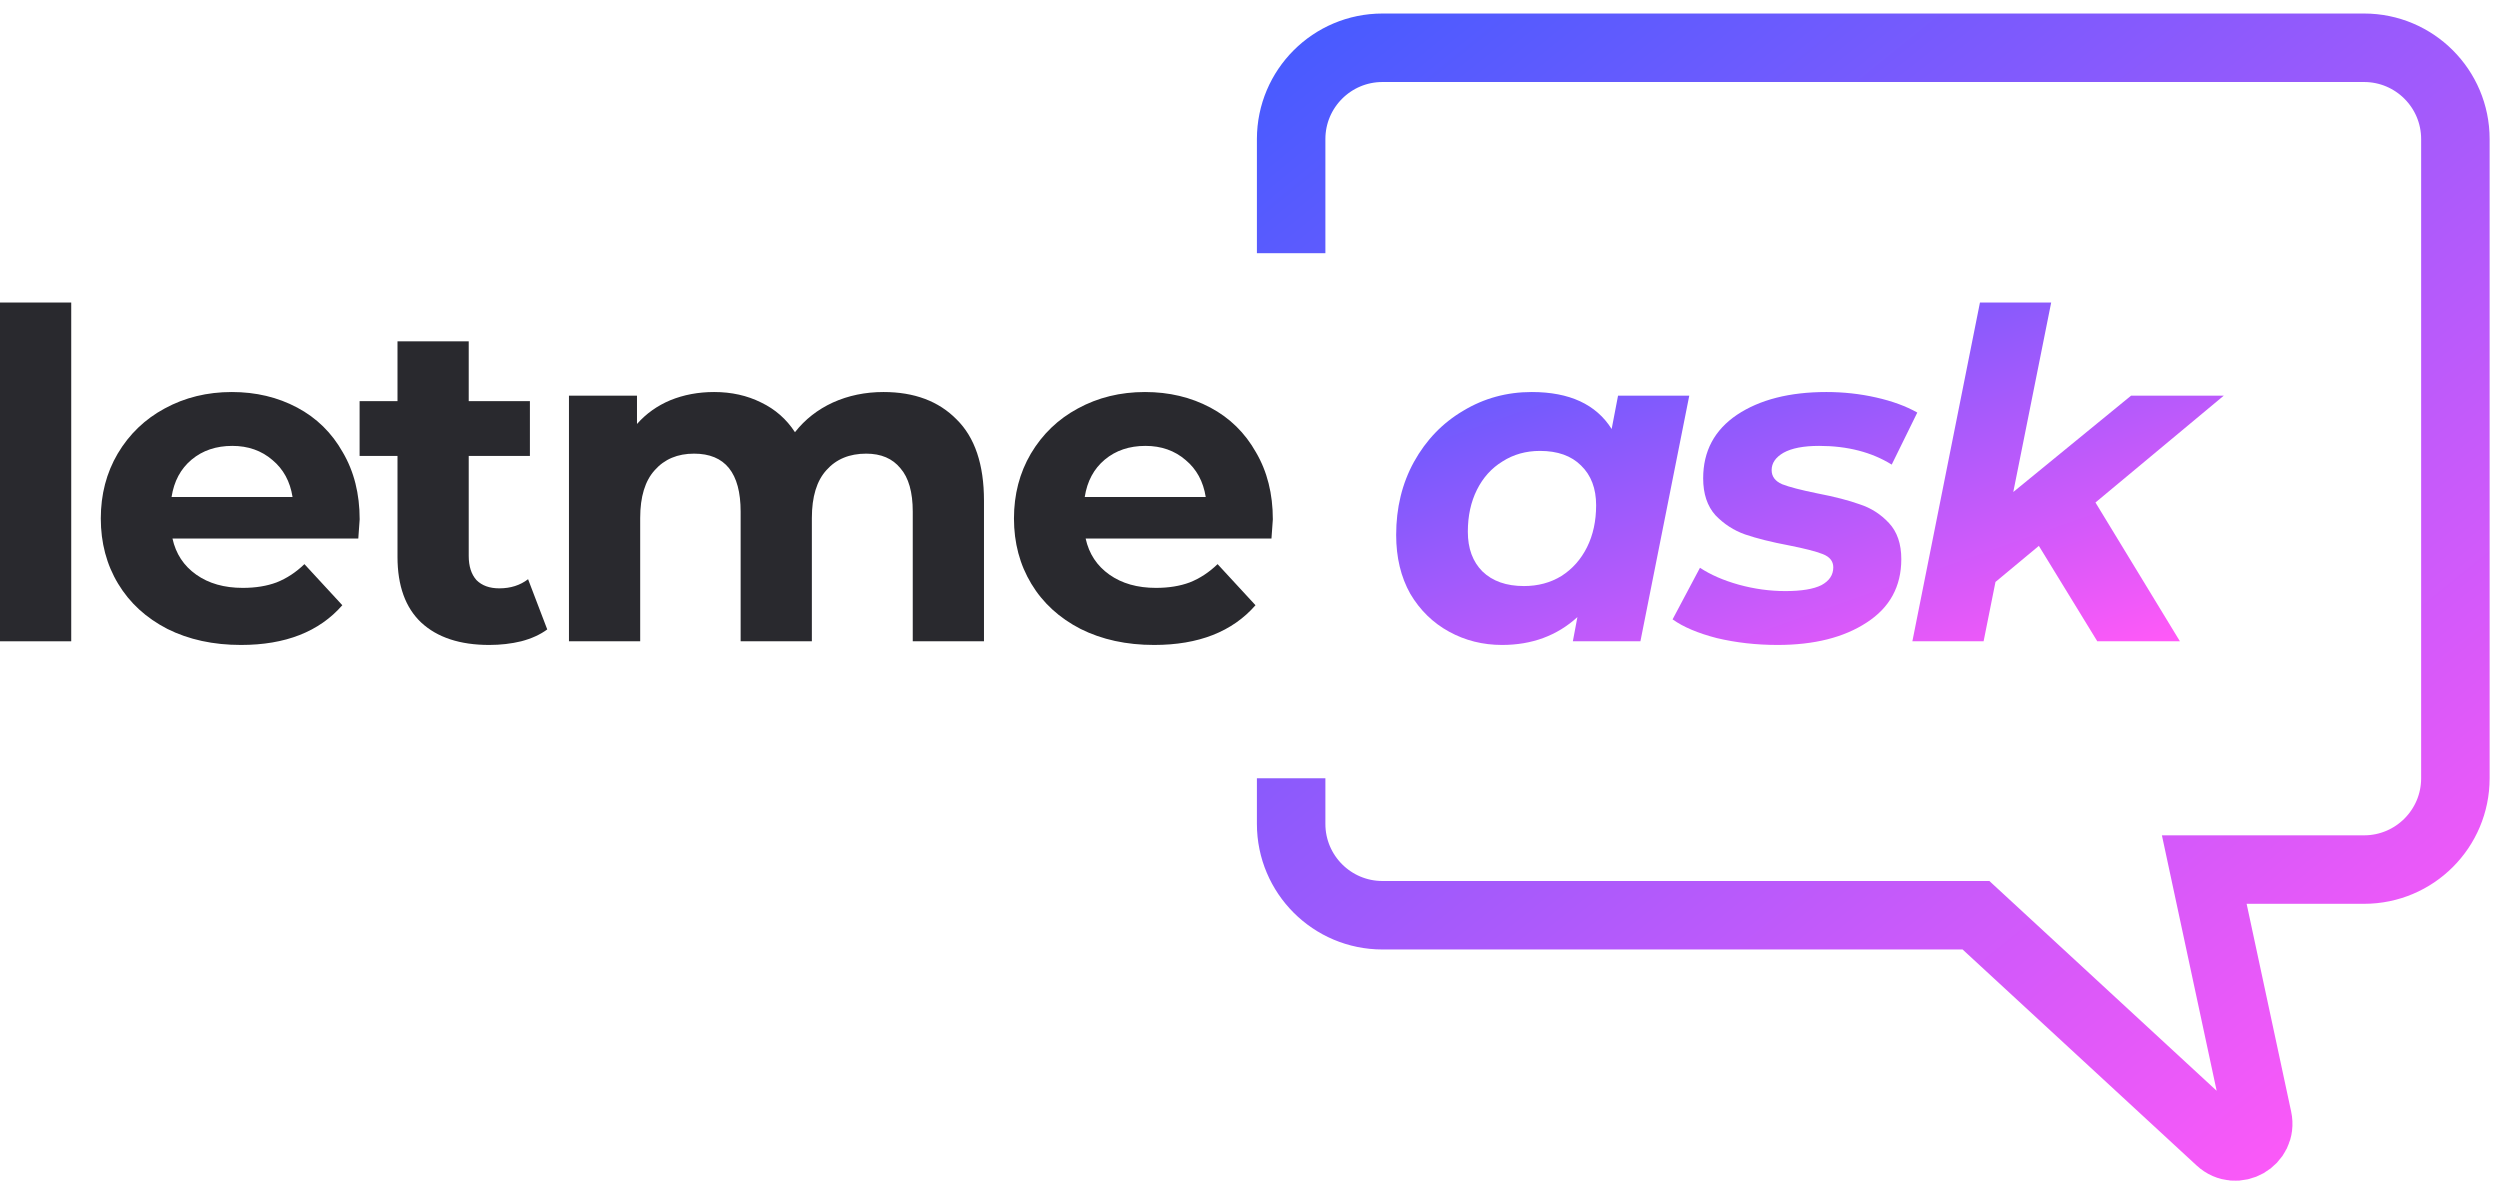
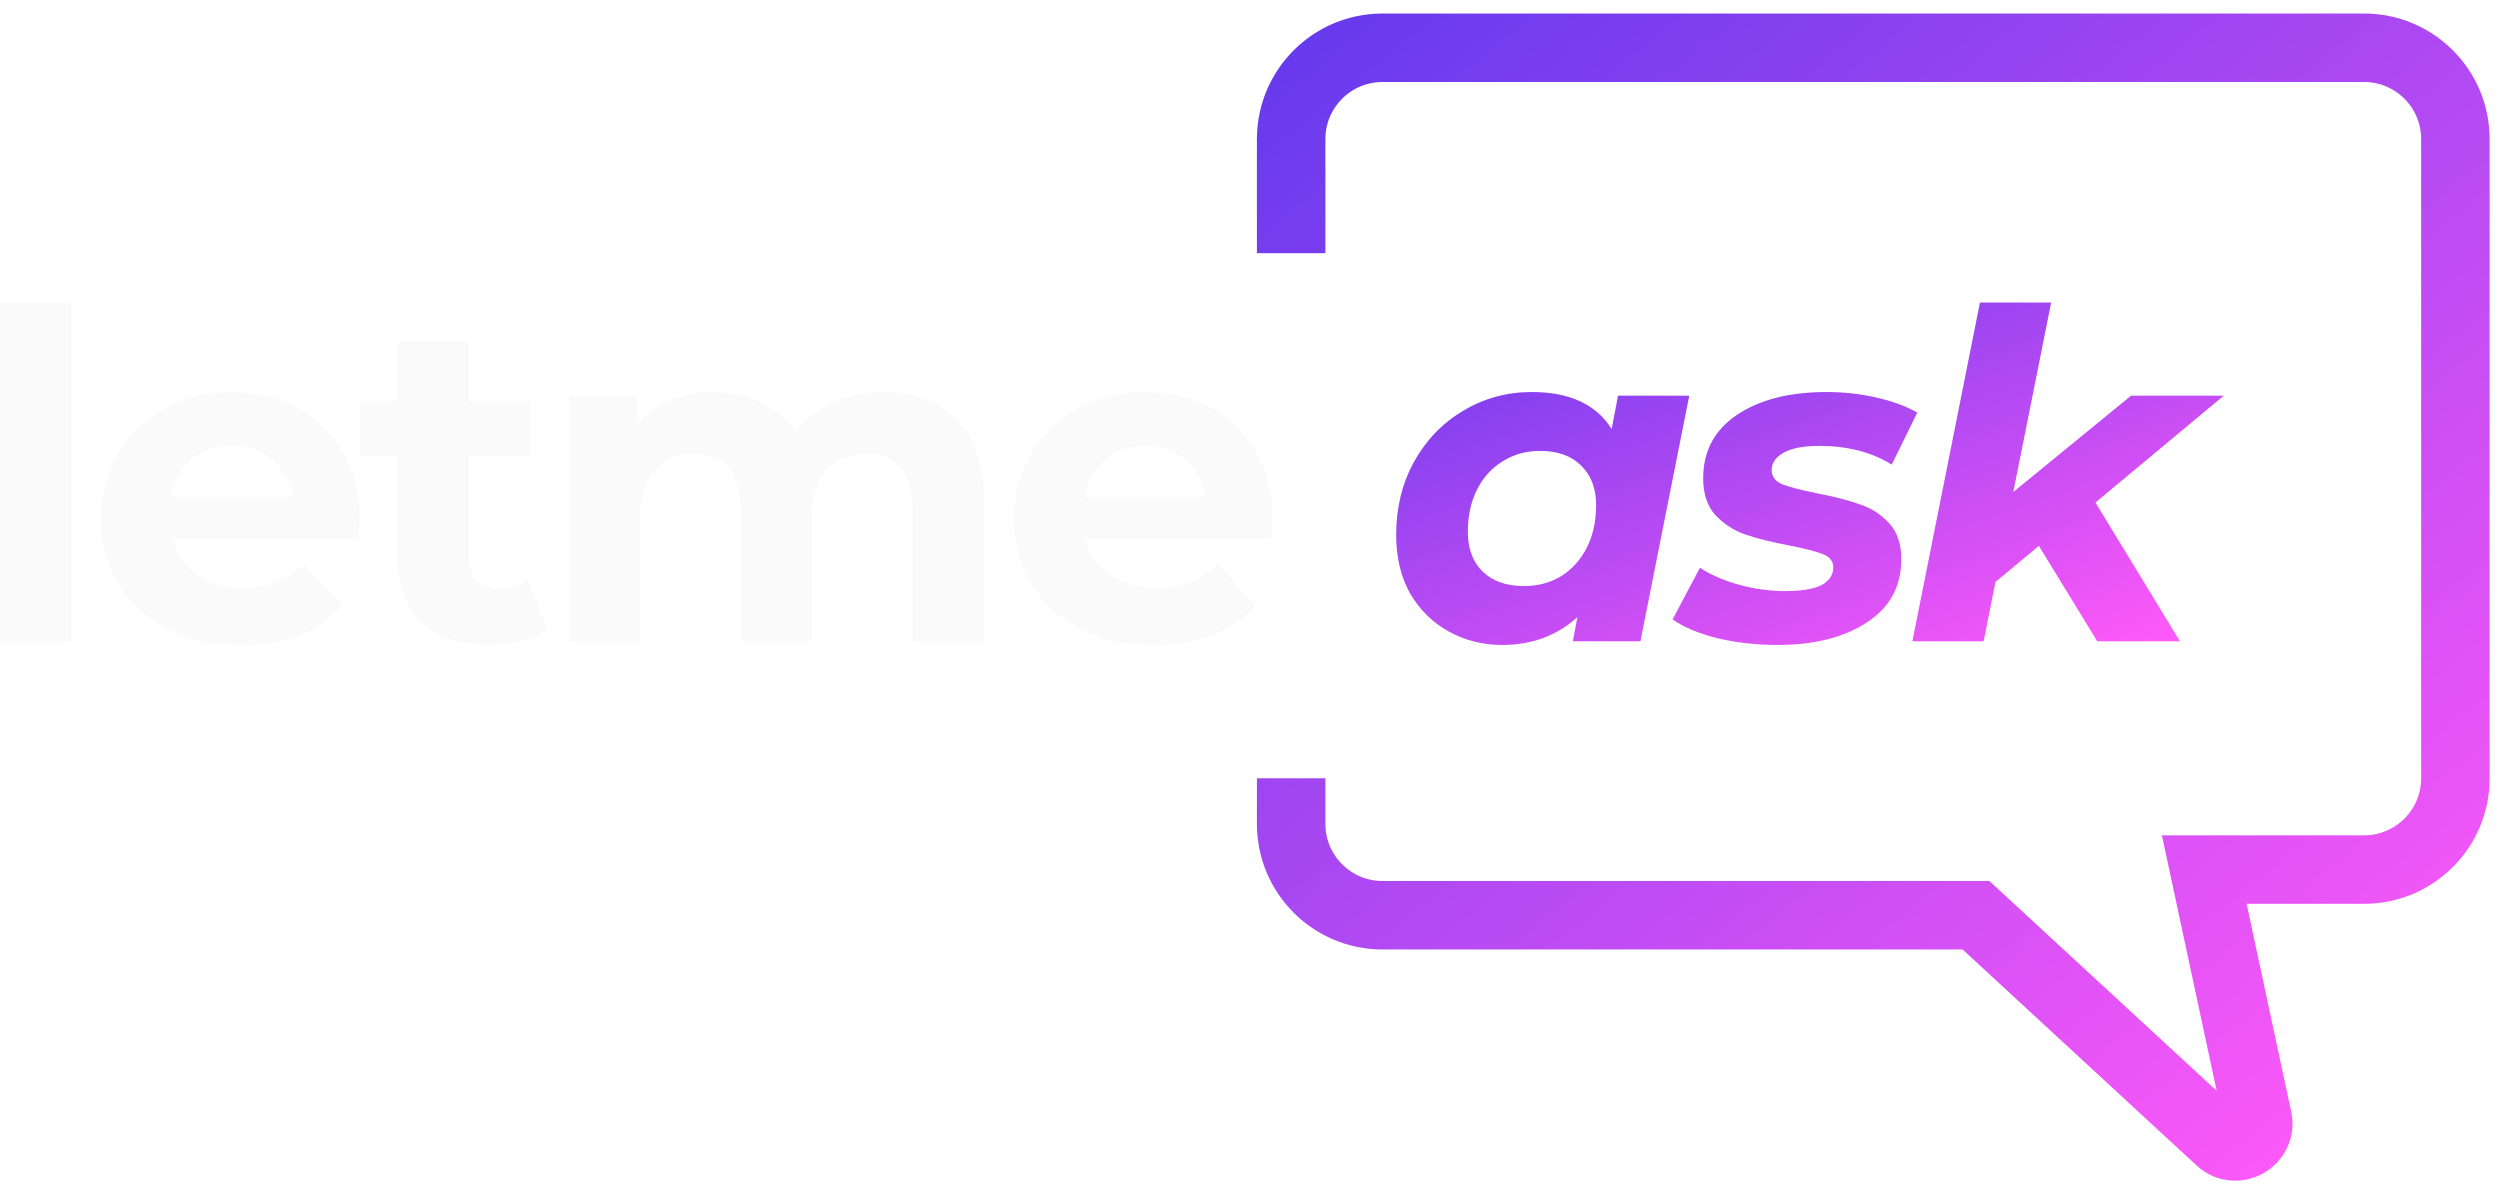
<svg xmlns="http://www.w3.org/2000/svg" width="157" height="75" viewBox="0 0 157 75" fill="none">
-   <path d="M0 18.999H4.473V40.273H0V18.999Z" fill="#29292E" />
-   <path d="M22.587 32.618C22.587 32.675 22.558 33.077 22.501 33.822H10.832C11.042 34.778 11.539 35.533 12.323 36.087C13.106 36.642 14.081 36.919 15.247 36.919C16.05 36.919 16.757 36.804 17.369 36.575C18 36.326 18.583 35.944 19.118 35.428L21.498 38.008C20.045 39.671 17.923 40.503 15.133 40.503C13.393 40.503 11.854 40.168 10.516 39.499C9.178 38.811 8.146 37.865 7.42 36.661C6.693 35.457 6.33 34.09 6.33 32.561C6.33 31.051 6.684 29.694 7.391 28.489C8.117 27.266 9.102 26.32 10.344 25.651C11.606 24.963 13.011 24.619 14.559 24.619C16.069 24.619 17.436 24.944 18.659 25.593C19.883 26.243 20.838 27.18 21.526 28.403C22.234 29.608 22.587 31.012 22.587 32.618ZM14.588 28.002C13.575 28.002 12.724 28.289 12.036 28.862C11.348 29.436 10.927 30.219 10.774 31.213H18.372C18.22 30.238 17.799 29.464 17.111 28.891C16.423 28.298 15.582 28.002 14.588 28.002Z" fill="#29292E" />
-   <path d="M34.367 39.528C33.928 39.853 33.383 40.102 32.733 40.273C32.102 40.426 31.433 40.503 30.726 40.503C28.891 40.503 27.467 40.035 26.454 39.098C25.46 38.161 24.963 36.785 24.963 34.969V28.633H22.583V25.192H24.963V21.436H29.436V25.192H33.278V28.633H29.436V34.912C29.436 35.562 29.598 36.068 29.923 36.431C30.267 36.776 30.745 36.948 31.357 36.948C32.064 36.948 32.666 36.756 33.163 36.374L34.367 39.528Z" fill="#29292E" />
-   <path d="M55.486 24.619C57.417 24.619 58.946 25.192 60.074 26.339C61.221 27.467 61.794 29.168 61.794 31.443V40.273H57.321V32.131C57.321 30.907 57.063 29.999 56.547 29.407C56.05 28.795 55.333 28.489 54.397 28.489C53.345 28.489 52.514 28.833 51.902 29.522C51.291 30.191 50.985 31.194 50.985 32.532V40.273H46.512V32.131C46.512 29.703 45.537 28.489 43.587 28.489C42.555 28.489 41.733 28.833 41.122 29.522C40.51 30.191 40.204 31.194 40.204 32.532V40.273H35.731V24.848H40.003V26.626C40.577 25.976 41.275 25.479 42.096 25.135C42.938 24.791 43.855 24.619 44.849 24.619C45.938 24.619 46.923 24.838 47.802 25.278C48.681 25.699 49.389 26.32 49.924 27.142C50.555 26.339 51.348 25.718 52.304 25.278C53.279 24.838 54.339 24.619 55.486 24.619Z" fill="#29292E" />
-   <path d="M79.934 32.618C79.934 32.675 79.906 33.077 79.848 33.822H68.179C68.389 34.778 68.886 35.533 69.67 36.087C70.454 36.642 71.428 36.919 72.594 36.919C73.397 36.919 74.104 36.804 74.716 36.575C75.347 36.326 75.93 35.944 76.465 35.428L78.845 38.008C77.392 39.671 75.27 40.503 72.48 40.503C70.74 40.503 69.201 40.168 67.864 39.499C66.525 38.811 65.493 37.865 64.767 36.661C64.041 35.457 63.677 34.09 63.677 32.561C63.677 31.051 64.031 29.694 64.738 28.489C65.465 27.266 66.449 26.32 67.692 25.651C68.953 24.963 70.358 24.619 71.906 24.619C73.416 24.619 74.783 24.944 76.006 25.593C77.23 26.243 78.185 27.18 78.874 28.403C79.581 29.608 79.934 31.012 79.934 32.618ZM71.935 28.002C70.922 28.002 70.071 28.289 69.383 28.862C68.695 29.436 68.275 30.219 68.121 31.213H75.72C75.567 30.238 75.146 29.464 74.458 28.891C73.77 28.298 72.929 28.002 71.935 28.002Z" fill="#29292E" />
+   <path d="M0 18.999H4.473V40.273H0V18.999Z" fill="#FAFAFA" />
+   <path d="M22.587 32.618C22.587 32.675 22.558 33.077 22.501 33.822H10.832C11.042 34.778 11.539 35.533 12.323 36.087C13.106 36.642 14.081 36.919 15.247 36.919C16.05 36.919 16.757 36.804 17.369 36.575C18 36.326 18.583 35.944 19.118 35.428L21.498 38.008C20.045 39.671 17.923 40.503 15.133 40.503C13.393 40.503 11.854 40.168 10.516 39.499C9.178 38.811 8.146 37.865 7.42 36.661C6.693 35.457 6.33 34.09 6.33 32.561C6.33 31.051 6.684 29.694 7.391 28.489C8.117 27.266 9.102 26.32 10.344 25.651C11.606 24.963 13.011 24.619 14.559 24.619C16.069 24.619 17.436 24.944 18.659 25.593C19.883 26.243 20.838 27.18 21.526 28.403C22.234 29.608 22.587 31.012 22.587 32.618ZM14.588 28.002C13.575 28.002 12.724 28.289 12.036 28.862C11.348 29.436 10.927 30.219 10.774 31.213H18.372C18.22 30.238 17.799 29.464 17.111 28.891C16.423 28.298 15.582 28.002 14.588 28.002Z" fill="#FAFAFA" />
+   <path d="M34.367 39.528C33.928 39.853 33.383 40.102 32.733 40.273C32.102 40.426 31.433 40.503 30.726 40.503C28.891 40.503 27.467 40.035 26.454 39.098C25.46 38.161 24.963 36.785 24.963 34.969V28.633H22.583V25.192H24.963V21.436H29.436V25.192H33.278V28.633H29.436V34.912C29.436 35.562 29.598 36.068 29.923 36.431C30.267 36.776 30.745 36.948 31.357 36.948C32.064 36.948 32.666 36.756 33.163 36.374L34.367 39.528Z" fill="#FAFAFA" />
+   <path d="M55.486 24.619C57.417 24.619 58.946 25.192 60.074 26.339C61.221 27.467 61.794 29.168 61.794 31.443V40.273H57.321V32.131C57.321 30.907 57.063 29.999 56.547 29.407C56.05 28.795 55.333 28.489 54.397 28.489C53.345 28.489 52.514 28.833 51.902 29.522C51.291 30.191 50.985 31.194 50.985 32.532V40.273H46.512V32.131C46.512 29.703 45.537 28.489 43.587 28.489C42.555 28.489 41.733 28.833 41.122 29.522C40.51 30.191 40.204 31.194 40.204 32.532V40.273H35.731V24.848H40.003V26.626C40.577 25.976 41.275 25.479 42.096 25.135C42.938 24.791 43.855 24.619 44.849 24.619C45.938 24.619 46.923 24.838 47.802 25.278C48.681 25.699 49.389 26.32 49.924 27.142C50.555 26.339 51.348 25.718 52.304 25.278C53.279 24.838 54.339 24.619 55.486 24.619Z" fill="#FAFAFA" />
+   <path d="M79.934 32.618C79.934 32.675 79.906 33.077 79.848 33.822H68.179C68.389 34.778 68.886 35.533 69.67 36.087C70.454 36.642 71.428 36.919 72.594 36.919C73.397 36.919 74.104 36.804 74.716 36.575C75.347 36.326 75.93 35.944 76.465 35.428L78.845 38.008C77.392 39.671 75.27 40.503 72.48 40.503C70.74 40.503 69.201 40.168 67.864 39.499C66.525 38.811 65.493 37.865 64.767 36.661C64.041 35.457 63.677 34.09 63.677 32.561C63.677 31.051 64.031 29.694 64.738 28.489C65.465 27.266 66.449 26.32 67.692 25.651C68.953 24.963 70.358 24.619 71.906 24.619C73.416 24.619 74.783 24.944 76.006 25.593C77.23 26.243 78.185 27.18 78.874 28.403C79.581 29.608 79.934 31.012 79.934 32.618ZM71.935 28.002C70.922 28.002 70.071 28.289 69.383 28.862C68.695 29.436 68.275 30.219 68.121 31.213H75.72C75.567 30.238 75.146 29.464 74.458 28.891C73.77 28.298 72.929 28.002 71.935 28.002Z" fill="#FAFAFA" />
  <path d="M106.086 24.848L103.018 40.273H98.775L99.061 38.754C97.781 39.92 96.204 40.503 94.331 40.503C93.126 40.503 92.018 40.226 91.005 39.671C89.992 39.117 89.179 38.324 88.567 37.292C87.975 36.24 87.679 35.007 87.679 33.593C87.679 31.892 88.051 30.363 88.797 29.006C89.561 27.629 90.594 26.559 91.894 25.794C93.193 25.011 94.627 24.619 96.194 24.619C98.564 24.619 100.237 25.393 101.212 26.941L101.613 24.848H106.086ZM95.707 36.804C96.586 36.804 97.37 36.594 98.058 36.173C98.746 35.734 99.281 35.132 99.664 34.367C100.046 33.602 100.237 32.723 100.237 31.729C100.237 30.678 99.922 29.846 99.291 29.235C98.679 28.623 97.819 28.317 96.71 28.317C95.831 28.317 95.047 28.537 94.359 28.977C93.671 29.397 93.136 29.99 92.754 30.754C92.371 31.519 92.18 32.398 92.18 33.392C92.18 34.444 92.486 35.275 93.098 35.887C93.728 36.498 94.598 36.804 95.707 36.804Z" fill="url(#paint0_linear)" />
  <path d="M111.632 40.503C110.294 40.503 109.023 40.359 107.819 40.073C106.634 39.767 105.707 39.375 105.038 38.897L106.758 35.657C107.427 36.097 108.239 36.451 109.195 36.718C110.17 36.986 111.145 37.12 112.119 37.12C113.133 37.12 113.888 36.995 114.385 36.747C114.882 36.479 115.13 36.106 115.13 35.629C115.13 35.246 114.91 34.969 114.471 34.797C114.031 34.625 113.324 34.444 112.349 34.252C111.24 34.042 110.323 33.813 109.596 33.564C108.889 33.316 108.268 32.914 107.733 32.36C107.217 31.787 106.959 31.012 106.959 30.038C106.959 28.336 107.666 27.008 109.08 26.052C110.514 25.096 112.387 24.619 114.7 24.619C115.77 24.619 116.812 24.733 117.825 24.963C118.838 25.192 119.698 25.508 120.406 25.909L118.8 29.177C117.538 28.394 116.019 28.002 114.241 28.002C113.266 28.002 112.521 28.145 112.005 28.432C111.508 28.719 111.259 29.082 111.259 29.522C111.259 29.923 111.479 30.219 111.919 30.41C112.358 30.582 113.094 30.774 114.127 30.984C115.216 31.194 116.105 31.424 116.793 31.672C117.5 31.901 118.112 32.293 118.628 32.847C119.144 33.402 119.402 34.157 119.402 35.113C119.402 36.833 118.676 38.161 117.223 39.098C115.79 40.035 113.926 40.503 111.632 40.503Z" fill="url(#paint1_linear)" />
  <path d="M131.595 31.557L136.899 40.273H131.71L128.04 34.281L125.316 36.546L124.57 40.273H120.097L124.341 18.999H128.814L126.434 30.898L133.831 24.848H139.652L131.595 31.557Z" fill="url(#paint2_linear)" />
  <path d="M81.084 15.902V8.734C81.084 5.567 83.652 3 86.819 3H148.463C151.63 3 154.198 5.567 154.198 8.734V48.875C154.198 52.042 151.63 54.609 148.463 54.609H138.428L141.782 70.26C142.075 71.628 140.436 72.563 139.408 71.614L124.092 57.477H86.819C83.652 57.477 81.084 54.909 81.084 51.742V48.875" stroke="url(#paint3_linear)" stroke-width="4.301" />
  <defs>
    <linearGradient id="paint0_linear" x1="87.679" y1="18.999" x2="99.758" y2="53.111" gradientUnits="userSpaceOnUse">
-       <stop stop-color="#485BFF" />
+       <stop stop-color="#673AED" />
      <stop offset="1" stop-color="#FF59F8" />
    </linearGradient>
    <linearGradient id="paint1_linear" x1="87.679" y1="18.999" x2="99.758" y2="53.111" gradientUnits="userSpaceOnUse">
-       <stop stop-color="#485BFF" />
+       <stop stop-color="#673AED" />
      <stop offset="1" stop-color="#FF59F8" />
    </linearGradient>
    <linearGradient id="paint2_linear" x1="87.679" y1="18.999" x2="99.758" y2="53.111" gradientUnits="userSpaceOnUse">
-       <stop stop-color="#485BFF" />
+       <stop stop-color="#673AED" />
      <stop offset="1" stop-color="#FF59F8" />
    </linearGradient>
    <linearGradient id="paint3_linear" x1="81.084" y1="3" x2="141.295" y2="77.547" gradientUnits="userSpaceOnUse">
-       <stop stop-color="#485BFF" />
+       <stop stop-color="#673AED" />
      <stop offset="1" stop-color="#FF59F8" />
    </linearGradient>
  </defs>
</svg>
